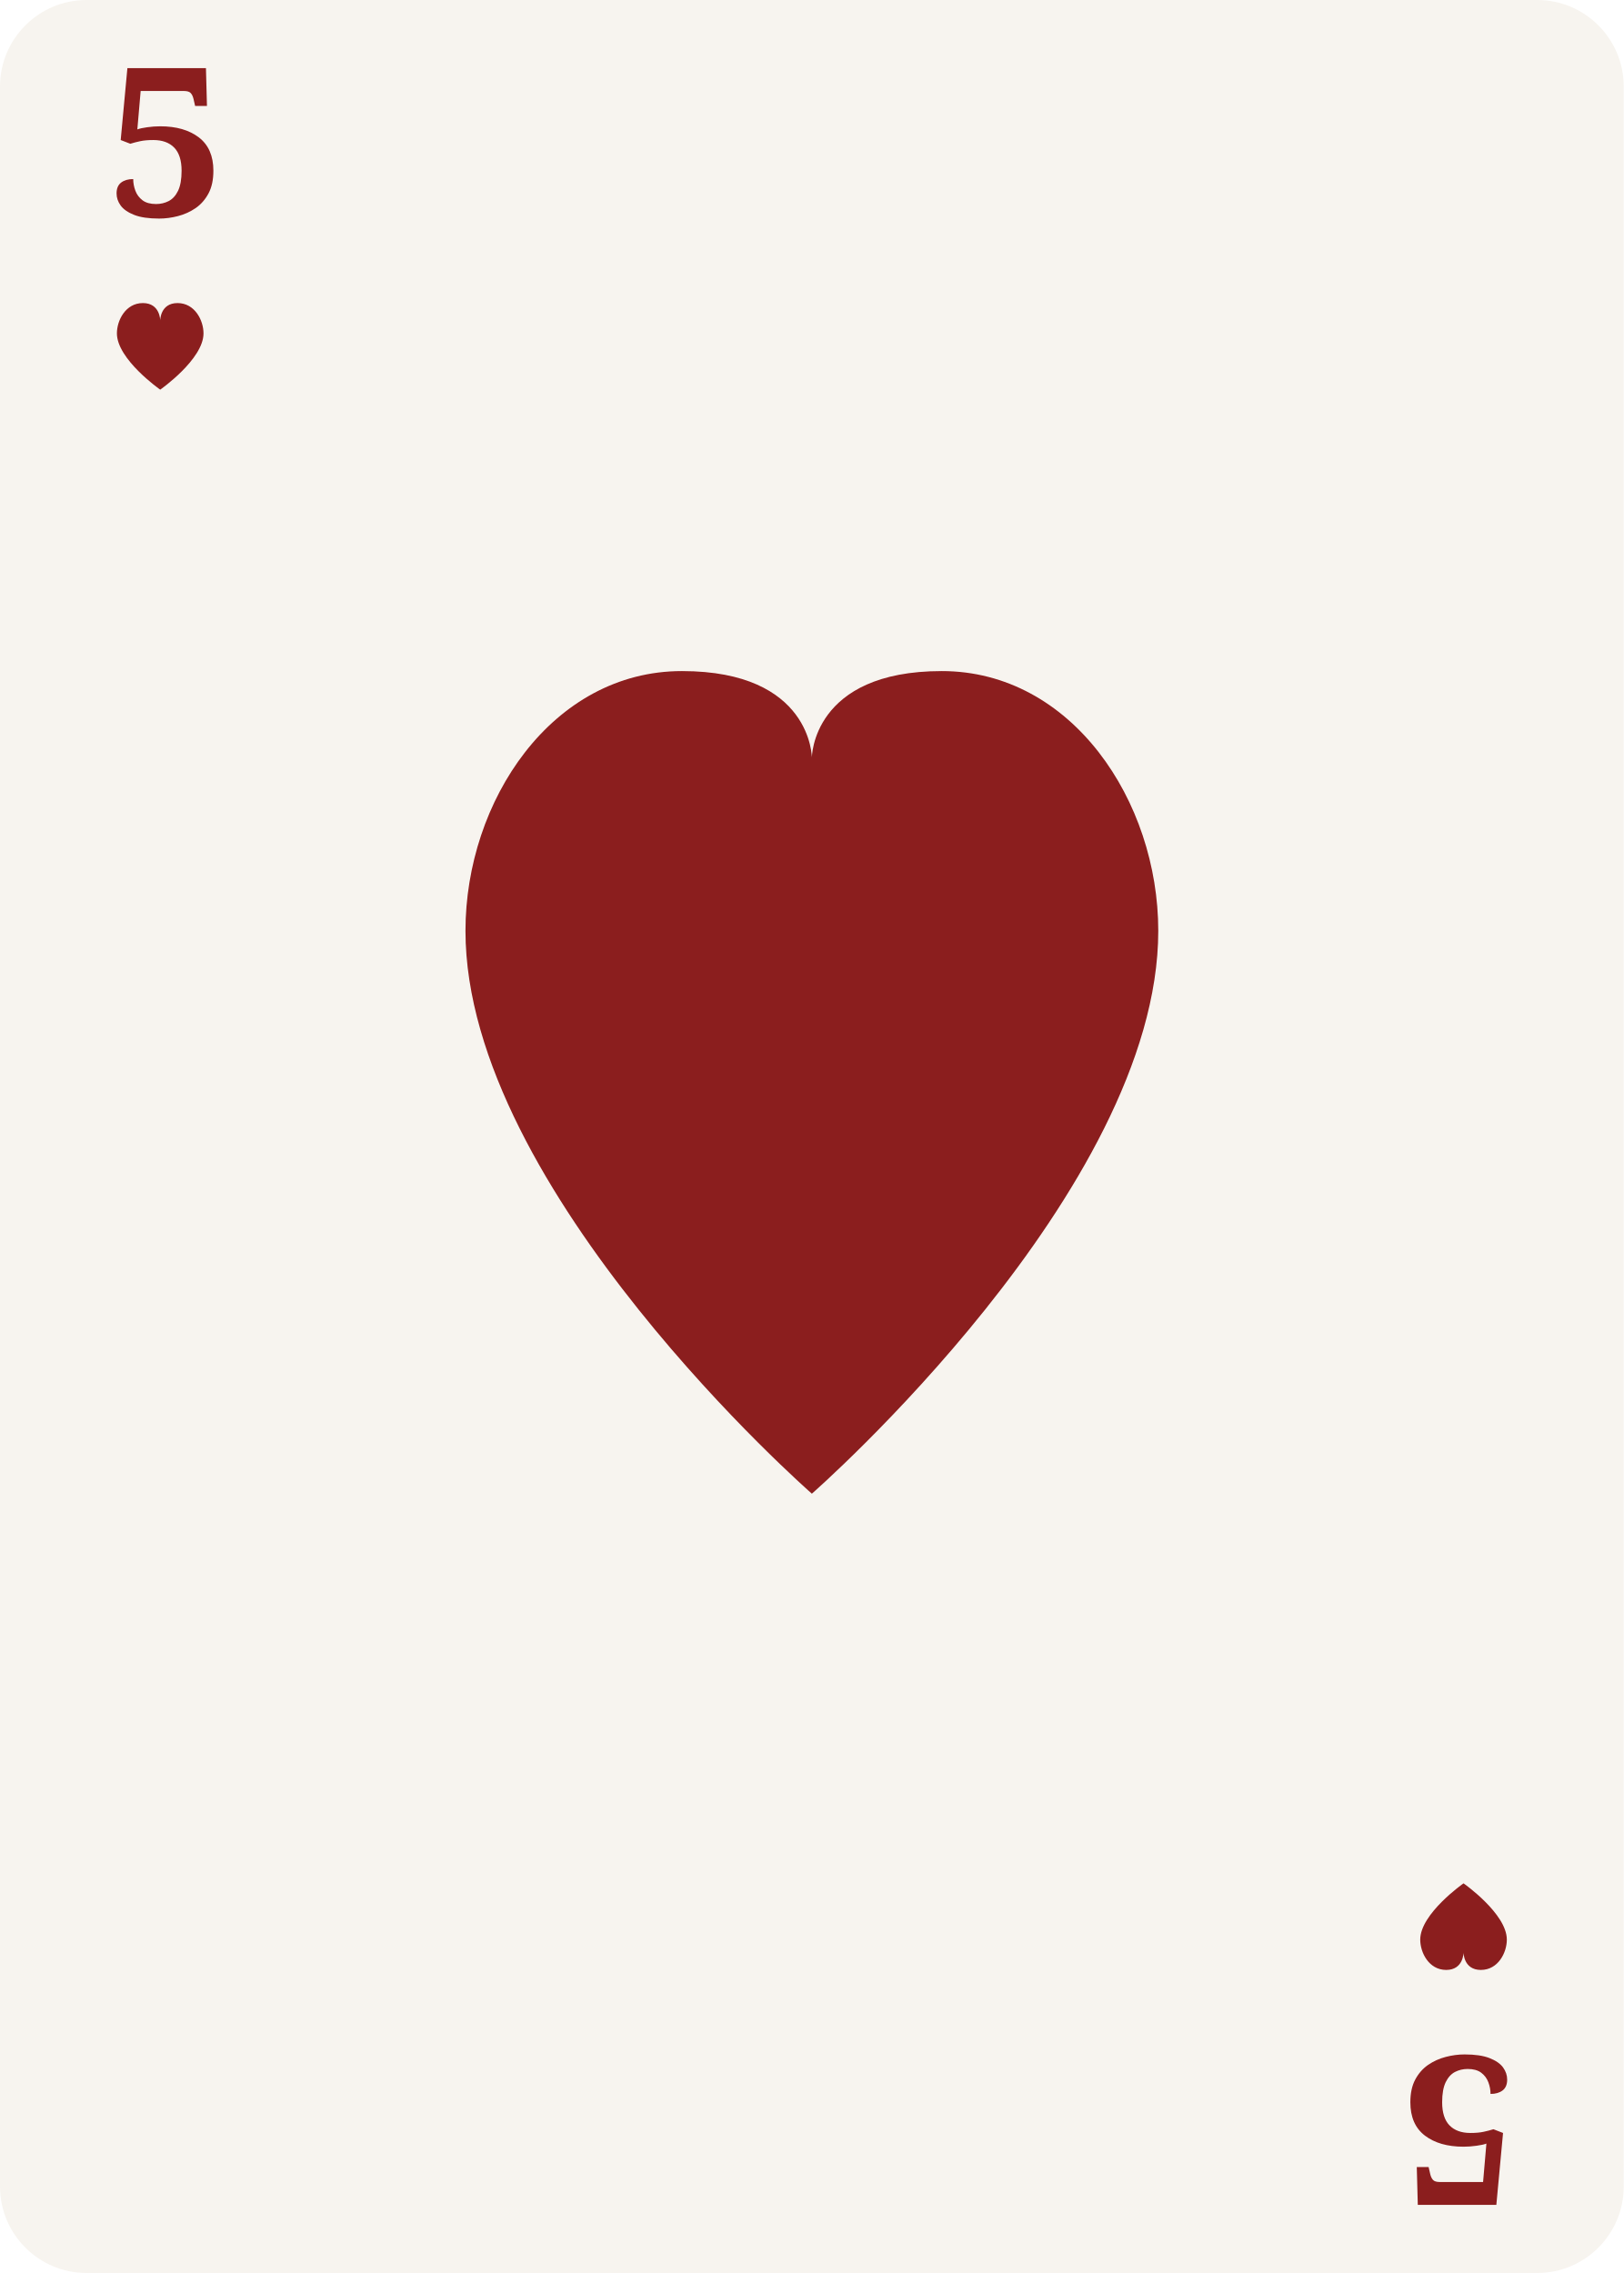
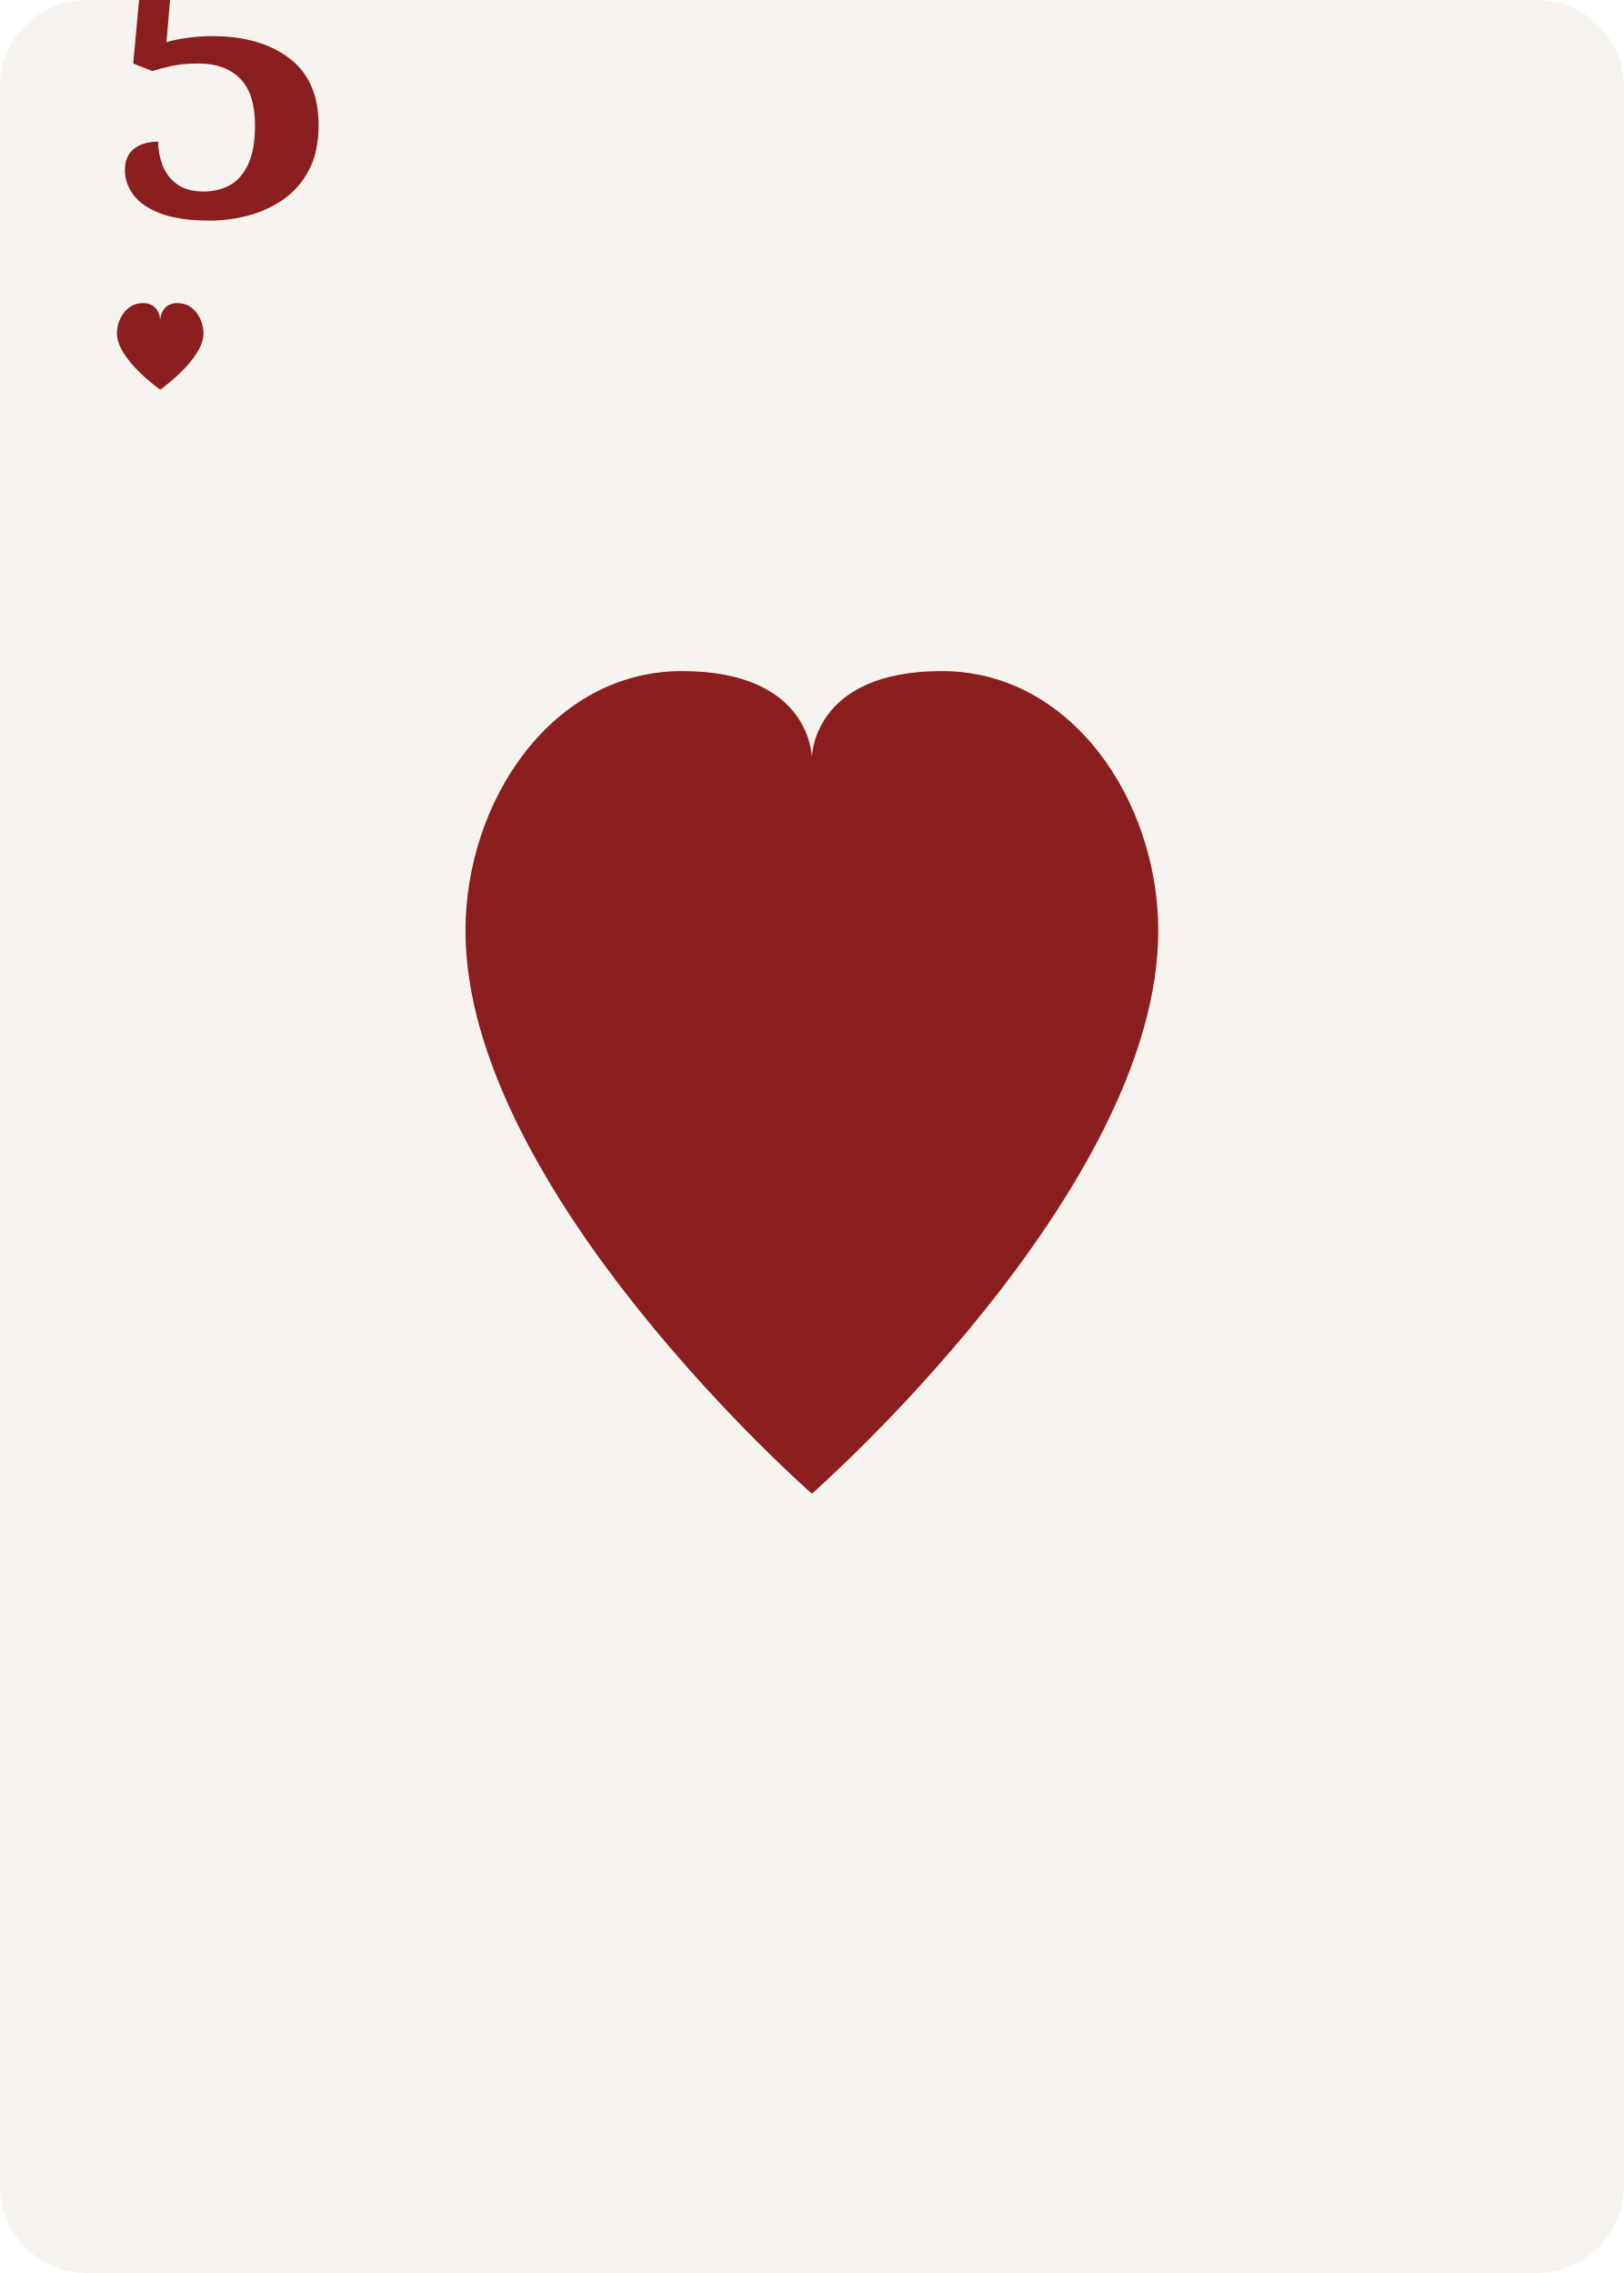
<svg xmlns="http://www.w3.org/2000/svg" viewBox="0 0 375 525" width="375" height="525">
  <rect x="0" y="0" width="375" height="525" rx="20" ry="20" fill="#F7F4EF" />
  <g transform="translate(25, 50)">
-     <text x="0" y="0" font-family="Georgia, serif" font-size="48" font-weight="bold" fill="#8B1E1E">5</text>
-     <path d="M12,12 C12,12 12,8 8,8 C4,8 2,12 2,15 C2,21 12,28 12,28 C12,28 22,21 22,15 C22,12 20,8 16,8 C12,8 12,12 12,12 Z" fill="#8B1E1E" transform="translate(0, 12)" />
-   </g>
-   <g transform="translate(350, 475) rotate(180)">
-     <text x="0" y="0" font-family="Georgia, serif" font-size="48" font-weight="bold" fill="#8B1E1E">5</text>
+     <text x="0" y="0" font-family="Georgia, serif" font-size="96" font-weight="bold" fill="#8B1E1E">5</text>
    <path d="M12,12 C12,12 12,8 8,8 C4,8 2,12 2,15 C2,21 12,28 12,28 C12,28 22,21 22,15 C22,12 20,8 16,8 C12,8 12,12 12,12 Z" fill="#8B1E1E" transform="translate(0, 12)" />
  </g>
  <path d="M187.5,175 C187.5,175 187.5,155 157.5,155 C127.5,155 107.5,185 107.5,215 C107.5,275 187.5,345 187.5,345 C187.5,345 267.5,275 267.5,215 C267.5,185 247.5,155 217.5,155 C187.5,155 187.5,175 187.5,175 Z" fill="#8B1E1E" />
</svg>
